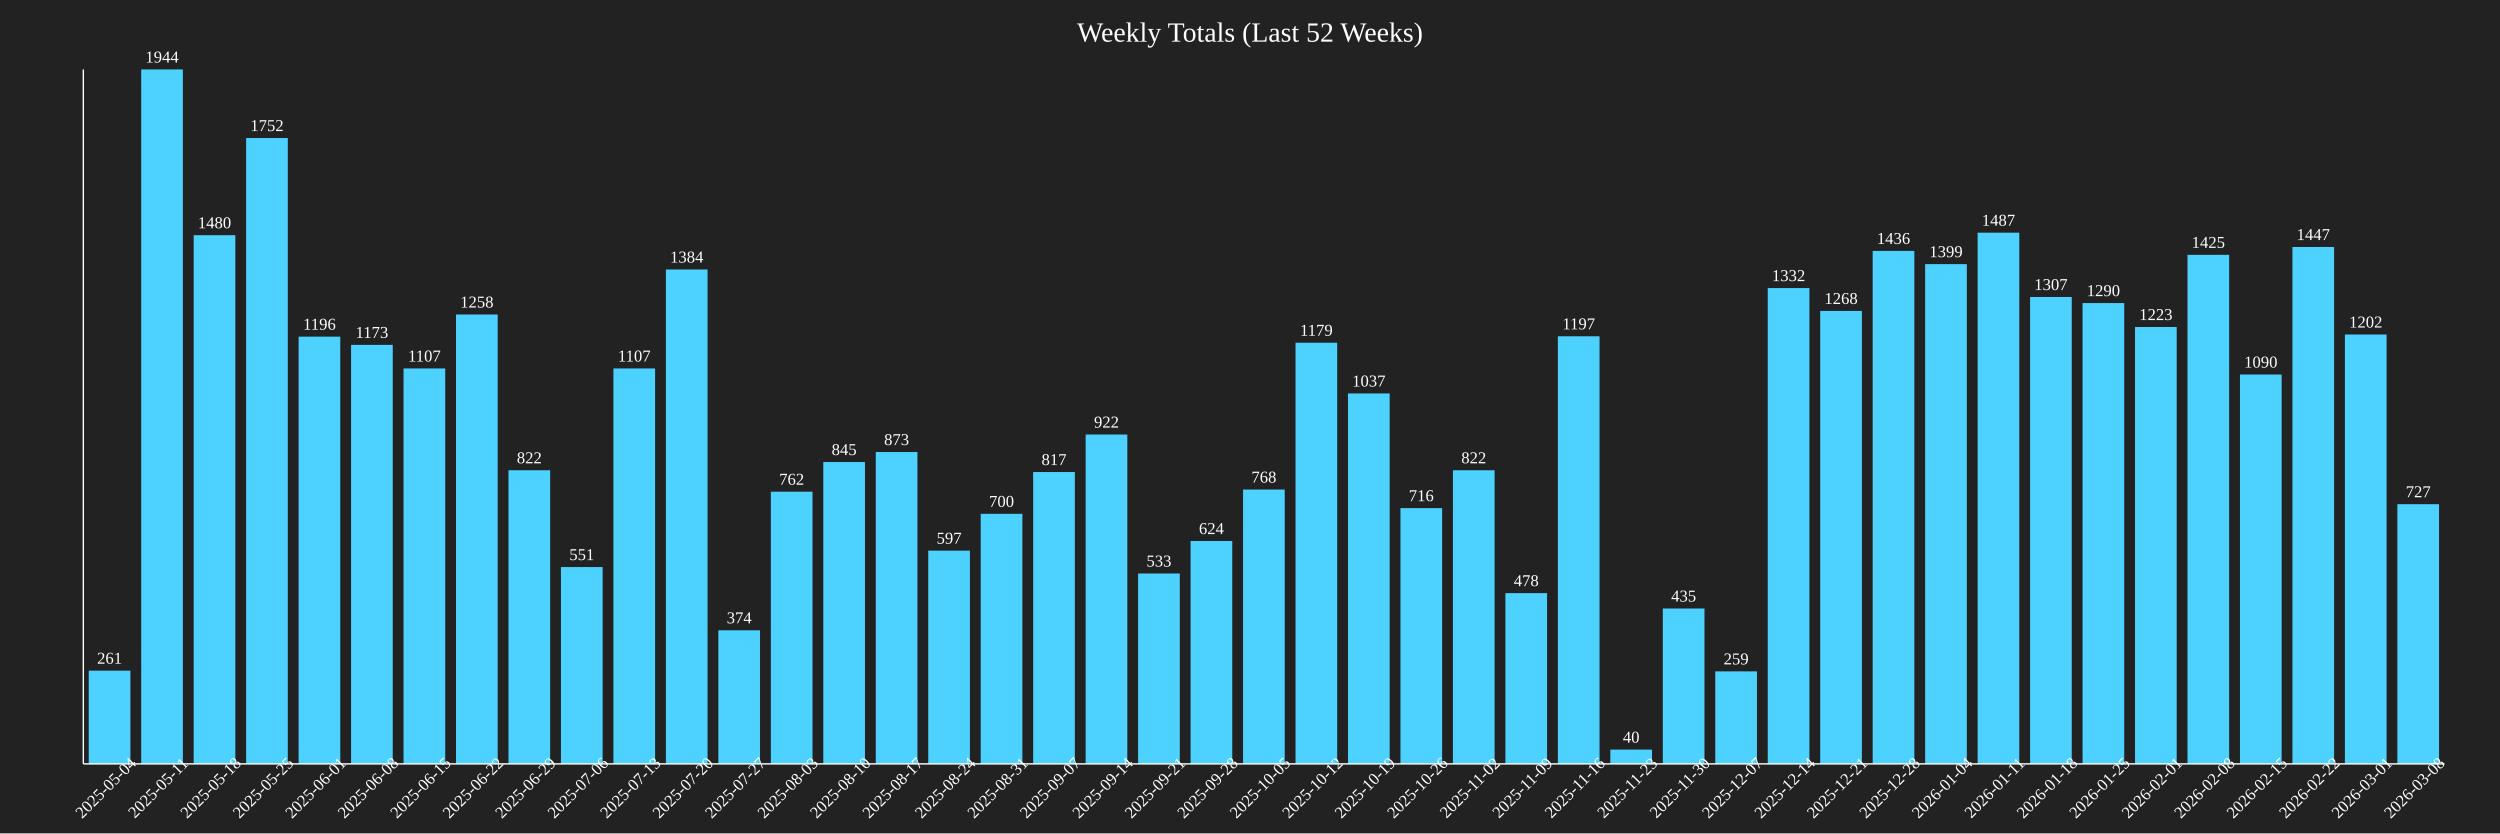
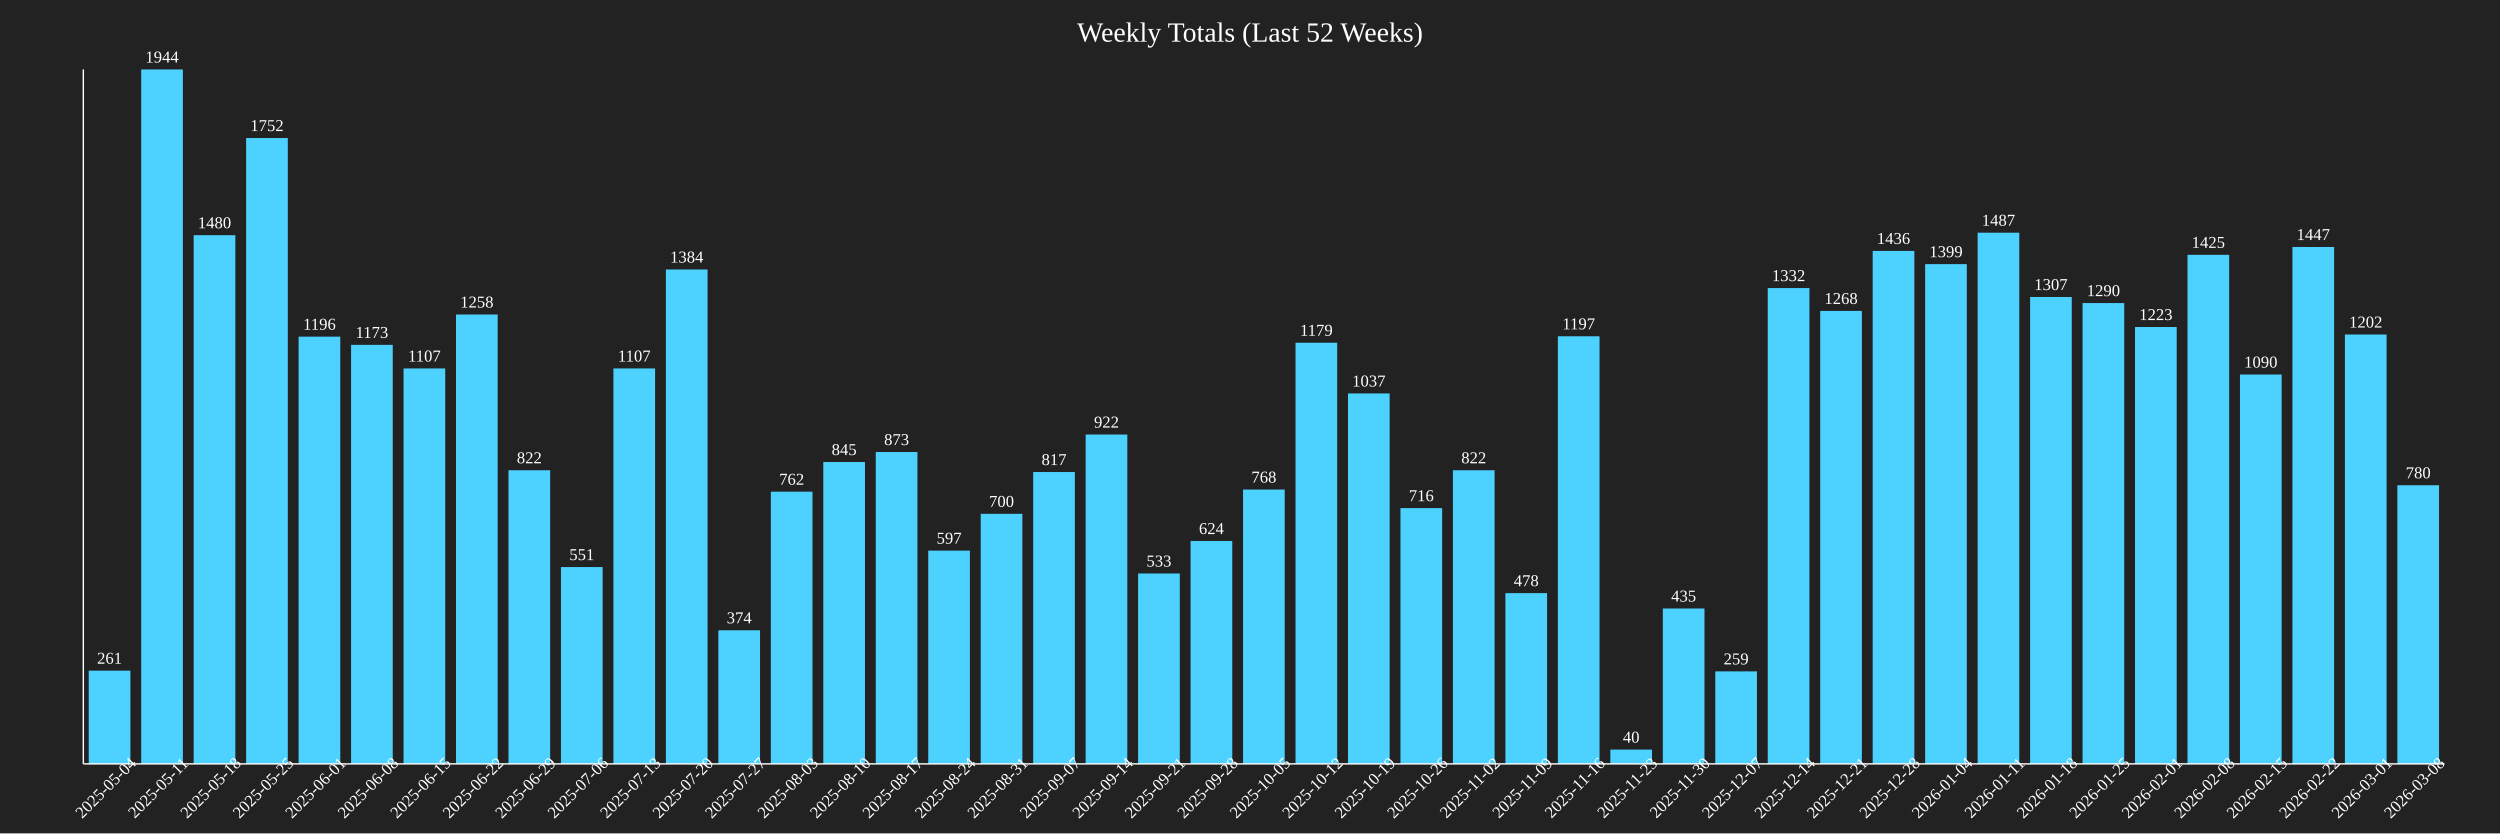
<svg xmlns="http://www.w3.org/2000/svg" baseProfile="full" height="600" version="1.1" width="1800">
  <defs />
  <rect fill="#222222" height="100%" width="100%" x="0" y="0" />
  <text fill="white" font-size="20" text-anchor="middle" x="900.0" y="30">Weekly Totals (Last 52 Weeks)</text>
  <rect fill="#4DD2FF" height="67.13" width="30" x="63.889" y="482.87" />
  <text fill="white" font-size="12" text-anchor="middle" x="78.889" y="477.87">261</text>
  <text fill="white" font-size="12" text-anchor="middle" transform="rotate(-45,78.88889,570)" x="78.889" y="570">2025-05-04</text>
  <rect fill="#4DD2FF" height="500.0" width="30" x="101.667" y="50.0" />
  <text fill="white" font-size="12" text-anchor="middle" x="116.667" y="45.0">1944</text>
  <text fill="white" font-size="12" text-anchor="middle" transform="rotate(-45,116.6667,570)" x="116.667" y="570">2025-05-11</text>
  <rect fill="#4DD2FF" height="380.658" width="30" x="139.444" y="169.342" />
  <text fill="white" font-size="12" text-anchor="middle" x="154.444" y="164.342">1480</text>
  <text fill="white" font-size="12" text-anchor="middle" transform="rotate(-45,154.4444,570)" x="154.444" y="570">2025-05-18</text>
  <rect fill="#4DD2FF" height="450.617" width="30" x="177.222" y="99.383" />
  <text fill="white" font-size="12" text-anchor="middle" x="192.222" y="94.383">1752</text>
  <text fill="white" font-size="12" text-anchor="middle" transform="rotate(-45,192.2222,570)" x="192.222" y="570">2025-05-25</text>
  <rect fill="#4DD2FF" height="307.613" width="30" x="215.0" y="242.387" />
  <text fill="white" font-size="12" text-anchor="middle" x="230.0" y="237.387">1196</text>
  <text fill="white" font-size="12" text-anchor="middle" transform="rotate(-45,230.0,570)" x="230.0" y="570">2025-06-01</text>
  <rect fill="#4DD2FF" height="301.698" width="30" x="252.778" y="248.302" />
  <text fill="white" font-size="12" text-anchor="middle" x="267.778" y="243.302">1173</text>
  <text fill="white" font-size="12" text-anchor="middle" transform="rotate(-45,267.7778,570)" x="267.778" y="570">2025-06-08</text>
  <rect fill="#4DD2FF" height="284.722" width="30" x="290.556" y="265.278" />
  <text fill="white" font-size="12" text-anchor="middle" x="305.556" y="260.278">1107</text>
  <text fill="white" font-size="12" text-anchor="middle" transform="rotate(-45,305.5556,570)" x="305.556" y="570">2025-06-15</text>
  <rect fill="#4DD2FF" height="323.56" width="30" x="328.333" y="226.44" />
  <text fill="white" font-size="12" text-anchor="middle" x="343.333" y="221.44">1258</text>
  <text fill="white" font-size="12" text-anchor="middle" transform="rotate(-45,343.3333,570)" x="343.333" y="570">2025-06-22</text>
  <rect fill="#4DD2FF" height="211.42" width="30" x="366.111" y="338.58" />
  <text fill="white" font-size="12" text-anchor="middle" x="381.111" y="333.58">822</text>
  <text fill="white" font-size="12" text-anchor="middle" transform="rotate(-45,381.1111,570)" x="381.111" y="570">2025-06-29</text>
  <rect fill="#4DD2FF" height="141.718" width="30" x="403.889" y="408.282" />
  <text fill="white" font-size="12" text-anchor="middle" x="418.889" y="403.282">551</text>
  <text fill="white" font-size="12" text-anchor="middle" transform="rotate(-45,418.8889,570)" x="418.889" y="570">2025-07-06</text>
  <rect fill="#4DD2FF" height="284.722" width="30" x="441.667" y="265.278" />
  <text fill="white" font-size="12" text-anchor="middle" x="456.667" y="260.278">1107</text>
  <text fill="white" font-size="12" text-anchor="middle" transform="rotate(-45,456.6667,570)" x="456.667" y="570">2025-07-13</text>
  <rect fill="#4DD2FF" height="355.967" width="30" x="479.444" y="194.033" />
  <text fill="white" font-size="12" text-anchor="middle" x="494.444" y="189.033">1384</text>
  <text fill="white" font-size="12" text-anchor="middle" transform="rotate(-45,494.4444,570)" x="494.444" y="570">2025-07-20</text>
  <rect fill="#4DD2FF" height="96.193" width="30" x="517.222" y="453.807" />
  <text fill="white" font-size="12" text-anchor="middle" x="532.222" y="448.807">374</text>
  <text fill="white" font-size="12" text-anchor="middle" transform="rotate(-45,532.2222,570)" x="532.222" y="570">2025-07-27</text>
  <rect fill="#4DD2FF" height="195.988" width="30" x="555.0" y="354.012" />
  <text fill="white" font-size="12" text-anchor="middle" x="570.0" y="349.012">762</text>
  <text fill="white" font-size="12" text-anchor="middle" transform="rotate(-45,570.0,570)" x="570.0" y="570">2025-08-03</text>
  <rect fill="#4DD2FF" height="217.335" width="30" x="592.778" y="332.665" />
  <text fill="white" font-size="12" text-anchor="middle" x="607.778" y="327.665">845</text>
  <text fill="white" font-size="12" text-anchor="middle" transform="rotate(-45,607.7778,570)" x="607.778" y="570">2025-08-10</text>
  <rect fill="#4DD2FF" height="224.537" width="30" x="630.556" y="325.463" />
  <text fill="white" font-size="12" text-anchor="middle" x="645.556" y="320.463">873</text>
  <text fill="white" font-size="12" text-anchor="middle" transform="rotate(-45,645.5556,570)" x="645.556" y="570">2025-08-17</text>
  <rect fill="#4DD2FF" height="153.549" width="30" x="668.333" y="396.451" />
  <text fill="white" font-size="12" text-anchor="middle" x="683.333" y="391.451">597</text>
  <text fill="white" font-size="12" text-anchor="middle" transform="rotate(-45,683.3333,570)" x="683.333" y="570">2025-08-24</text>
  <rect fill="#4DD2FF" height="180.041" width="30" x="706.111" y="369.959" />
  <text fill="white" font-size="12" text-anchor="middle" x="721.111" y="364.959">700</text>
  <text fill="white" font-size="12" text-anchor="middle" transform="rotate(-45,721.1111,570)" x="721.111" y="570">2025-08-31</text>
  <rect fill="#4DD2FF" height="210.134" width="30" x="743.889" y="339.866" />
  <text fill="white" font-size="12" text-anchor="middle" x="758.889" y="334.866">817</text>
  <text fill="white" font-size="12" text-anchor="middle" transform="rotate(-45,758.8889,570)" x="758.889" y="570">2025-09-07</text>
  <rect fill="#4DD2FF" height="237.14" width="30" x="781.667" y="312.86" />
  <text fill="white" font-size="12" text-anchor="middle" x="796.667" y="307.86">922</text>
  <text fill="white" font-size="12" text-anchor="middle" transform="rotate(-45,796.6667,570)" x="796.667" y="570">2025-09-14</text>
  <rect fill="#4DD2FF" height="137.088" width="30" x="819.444" y="412.912" />
  <text fill="white" font-size="12" text-anchor="middle" x="834.444" y="407.912">533</text>
  <text fill="white" font-size="12" text-anchor="middle" transform="rotate(-45,834.4444,570)" x="834.444" y="570">2025-09-21</text>
  <rect fill="#4DD2FF" height="160.494" width="30" x="857.222" y="389.506" />
  <text fill="white" font-size="12" text-anchor="middle" x="872.222" y="384.506">624</text>
  <text fill="white" font-size="12" text-anchor="middle" transform="rotate(-45,872.2222,570)" x="872.222" y="570">2025-09-28</text>
  <rect fill="#4DD2FF" height="197.531" width="30" x="895.0" y="352.469" />
  <text fill="white" font-size="12" text-anchor="middle" x="910.0" y="347.469">768</text>
  <text fill="white" font-size="12" text-anchor="middle" transform="rotate(-45,910.0,570)" x="910.0" y="570">2025-10-05</text>
  <rect fill="#4DD2FF" height="303.241" width="30" x="932.778" y="246.759" />
  <text fill="white" font-size="12" text-anchor="middle" x="947.778" y="241.759">1179</text>
  <text fill="white" font-size="12" text-anchor="middle" transform="rotate(-45,947.7778,570)" x="947.778" y="570">2025-10-12</text>
  <rect fill="#4DD2FF" height="266.718" width="30" x="970.556" y="283.282" />
  <text fill="white" font-size="12" text-anchor="middle" x="985.556" y="278.282">1037</text>
  <text fill="white" font-size="12" text-anchor="middle" transform="rotate(-45,985.5556,570)" x="985.556" y="570">2025-10-19</text>
  <rect fill="#4DD2FF" height="184.156" width="30" x="1008.333" y="365.844" />
  <text fill="white" font-size="12" text-anchor="middle" x="1023.333" y="360.844">716</text>
  <text fill="white" font-size="12" text-anchor="middle" transform="rotate(-45,1023.333,570)" x="1023.333" y="570">2025-10-26</text>
  <rect fill="#4DD2FF" height="211.42" width="30" x="1046.111" y="338.58" />
  <text fill="white" font-size="12" text-anchor="middle" x="1061.111" y="333.58">822</text>
  <text fill="white" font-size="12" text-anchor="middle" transform="rotate(-45,1061.111,570)" x="1061.111" y="570">2025-11-02</text>
  <rect fill="#4DD2FF" height="122.942" width="30" x="1083.889" y="427.058" />
  <text fill="white" font-size="12" text-anchor="middle" x="1098.889" y="422.058">478</text>
  <text fill="white" font-size="12" text-anchor="middle" transform="rotate(-45,1098.889,570)" x="1098.889" y="570">2025-11-09</text>
  <rect fill="#4DD2FF" height="307.87" width="30" x="1121.667" y="242.13" />
  <text fill="white" font-size="12" text-anchor="middle" x="1136.667" y="237.13">1197</text>
  <text fill="white" font-size="12" text-anchor="middle" transform="rotate(-45,1136.667,570)" x="1136.667" y="570">2025-11-16</text>
  <rect fill="#4DD2FF" height="10.288" width="30" x="1159.444" y="539.712" />
  <text fill="white" font-size="12" text-anchor="middle" x="1174.444" y="534.712">40</text>
  <text fill="white" font-size="12" text-anchor="middle" transform="rotate(-45,1174.444,570)" x="1174.444" y="570">2025-11-23</text>
  <rect fill="#4DD2FF" height="111.883" width="30" x="1197.222" y="438.117" />
  <text fill="white" font-size="12" text-anchor="middle" x="1212.222" y="433.117">435</text>
  <text fill="white" font-size="12" text-anchor="middle" transform="rotate(-45,1212.222,570)" x="1212.222" y="570">2025-11-30</text>
  <rect fill="#4DD2FF" height="66.615" width="30" x="1235.0" y="483.385" />
  <text fill="white" font-size="12" text-anchor="middle" x="1250.0" y="478.385">259</text>
  <text fill="white" font-size="12" text-anchor="middle" transform="rotate(-45,1250.0,570)" x="1250.0" y="570">2025-12-07</text>
  <rect fill="#4DD2FF" height="342.593" width="30" x="1272.778" y="207.407" />
  <text fill="white" font-size="12" text-anchor="middle" x="1287.778" y="202.407">1332</text>
  <text fill="white" font-size="12" text-anchor="middle" transform="rotate(-45,1287.778,570)" x="1287.778" y="570">2025-12-14</text>
  <rect fill="#4DD2FF" height="326.132" width="30" x="1310.556" y="223.868" />
  <text fill="white" font-size="12" text-anchor="middle" x="1325.556" y="218.868">1268</text>
  <text fill="white" font-size="12" text-anchor="middle" transform="rotate(-45,1325.556,570)" x="1325.556" y="570">2025-12-21</text>
  <rect fill="#4DD2FF" height="369.342" width="30" x="1348.333" y="180.658" />
  <text fill="white" font-size="12" text-anchor="middle" x="1363.333" y="175.658">1436</text>
  <text fill="white" font-size="12" text-anchor="middle" transform="rotate(-45,1363.333,570)" x="1363.333" y="570">2025-12-28</text>
  <rect fill="#4DD2FF" height="359.825" width="30" x="1386.111" y="190.175" />
  <text fill="white" font-size="12" text-anchor="middle" x="1401.111" y="185.175">1399</text>
  <text fill="white" font-size="12" text-anchor="middle" transform="rotate(-45,1401.111,570)" x="1401.111" y="570">2026-01-04</text>
  <rect fill="#4DD2FF" height="382.459" width="30" x="1423.889" y="167.541" />
  <text fill="white" font-size="12" text-anchor="middle" x="1438.889" y="162.541">1487</text>
  <text fill="white" font-size="12" text-anchor="middle" transform="rotate(-45,1438.889,570)" x="1438.889" y="570">2026-01-11</text>
  <rect fill="#4DD2FF" height="336.163" width="30" x="1461.667" y="213.837" />
  <text fill="white" font-size="12" text-anchor="middle" x="1476.667" y="208.837">1307</text>
  <text fill="white" font-size="12" text-anchor="middle" transform="rotate(-45,1476.667,570)" x="1476.667" y="570">2026-01-18</text>
  <rect fill="#4DD2FF" height="331.79" width="30" x="1499.444" y="218.21" />
  <text fill="white" font-size="12" text-anchor="middle" x="1514.444" y="213.21">1290</text>
  <text fill="white" font-size="12" text-anchor="middle" transform="rotate(-45,1514.444,570)" x="1514.444" y="570">2026-01-25</text>
  <rect fill="#4DD2FF" height="314.558" width="30" x="1537.222" y="235.442" />
  <text fill="white" font-size="12" text-anchor="middle" x="1552.222" y="230.442">1223</text>
  <text fill="white" font-size="12" text-anchor="middle" transform="rotate(-45,1552.222,570)" x="1552.222" y="570">2026-02-01</text>
  <rect fill="#4DD2FF" height="366.512" width="30" x="1575.0" y="183.488" />
  <text fill="white" font-size="12" text-anchor="middle" x="1590.0" y="178.488">1425</text>
  <text fill="white" font-size="12" text-anchor="middle" transform="rotate(-45,1590.0,570)" x="1590.0" y="570">2026-02-08</text>
  <rect fill="#4DD2FF" height="280.35" width="30" x="1612.778" y="269.65" />
  <text fill="white" font-size="12" text-anchor="middle" x="1627.778" y="264.65">1090</text>
  <text fill="white" font-size="12" text-anchor="middle" transform="rotate(-45,1627.778,570)" x="1627.778" y="570">2026-02-15</text>
  <rect fill="#4DD2FF" height="372.171" width="30" x="1650.556" y="177.829" />
  <text fill="white" font-size="12" text-anchor="middle" x="1665.556" y="172.829">1447</text>
  <text fill="white" font-size="12" text-anchor="middle" transform="rotate(-45,1665.556,570)" x="1665.556" y="570">2026-02-22</text>
  <rect fill="#4DD2FF" height="309.156" width="30" x="1688.333" y="240.844" />
  <text fill="white" font-size="12" text-anchor="middle" x="1703.333" y="235.844">1202</text>
  <text fill="white" font-size="12" text-anchor="middle" transform="rotate(-45,1703.333,570)" x="1703.333" y="570">2026-03-01</text>
-   <rect fill="#4DD2FF" height="186.986" width="30" x="1726.111" y="363.014" />
-   <text fill="white" font-size="12" text-anchor="middle" x="1741.111" y="358.014">727</text>
+   <rect fill="#4DD2FF" height="200.617" width="30" x="1726.111" y="349.383" />
+   <text fill="white" font-size="12" text-anchor="middle" x="1741.111" y="344.383">780</text>
  <text fill="white" font-size="12" text-anchor="middle" transform="rotate(-45,1741.111,570)" x="1741.111" y="570">2026-03-08</text>
  <line stroke="white" x1="60" x2="60" y1="50" y2="550" />
  <line stroke="white" x1="60" x2="1760" y1="550" y2="550" />
</svg>
